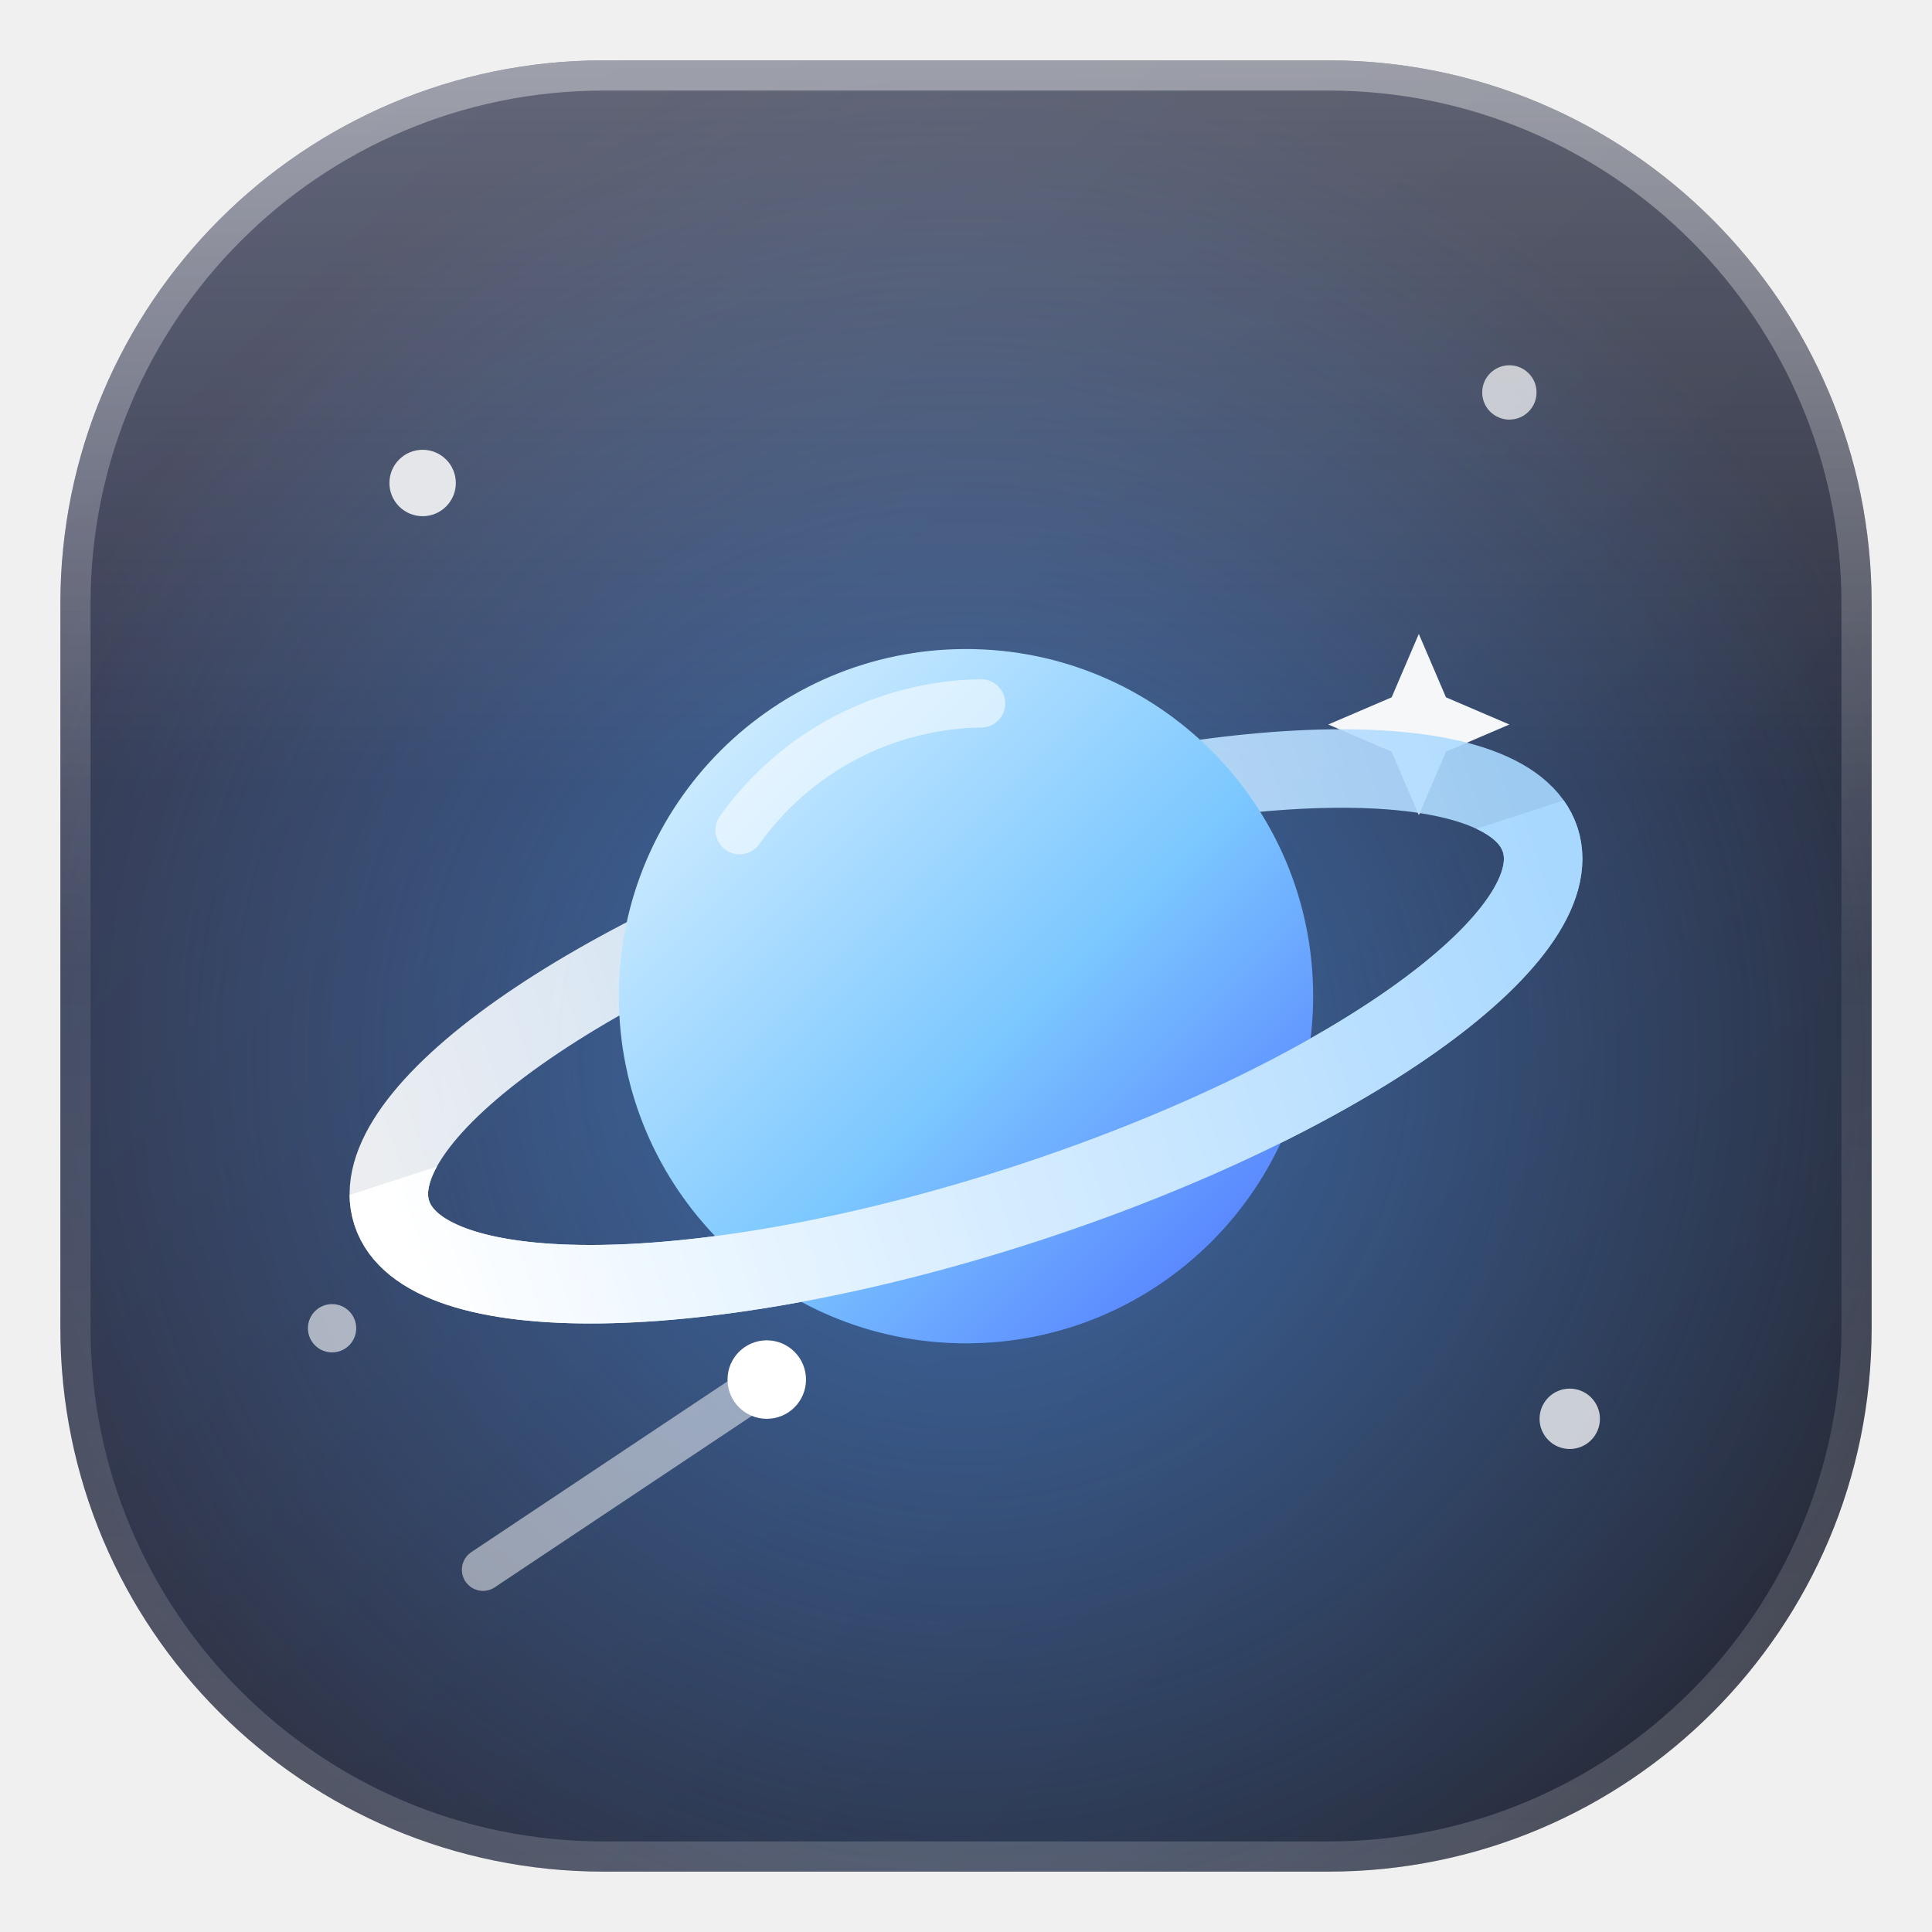
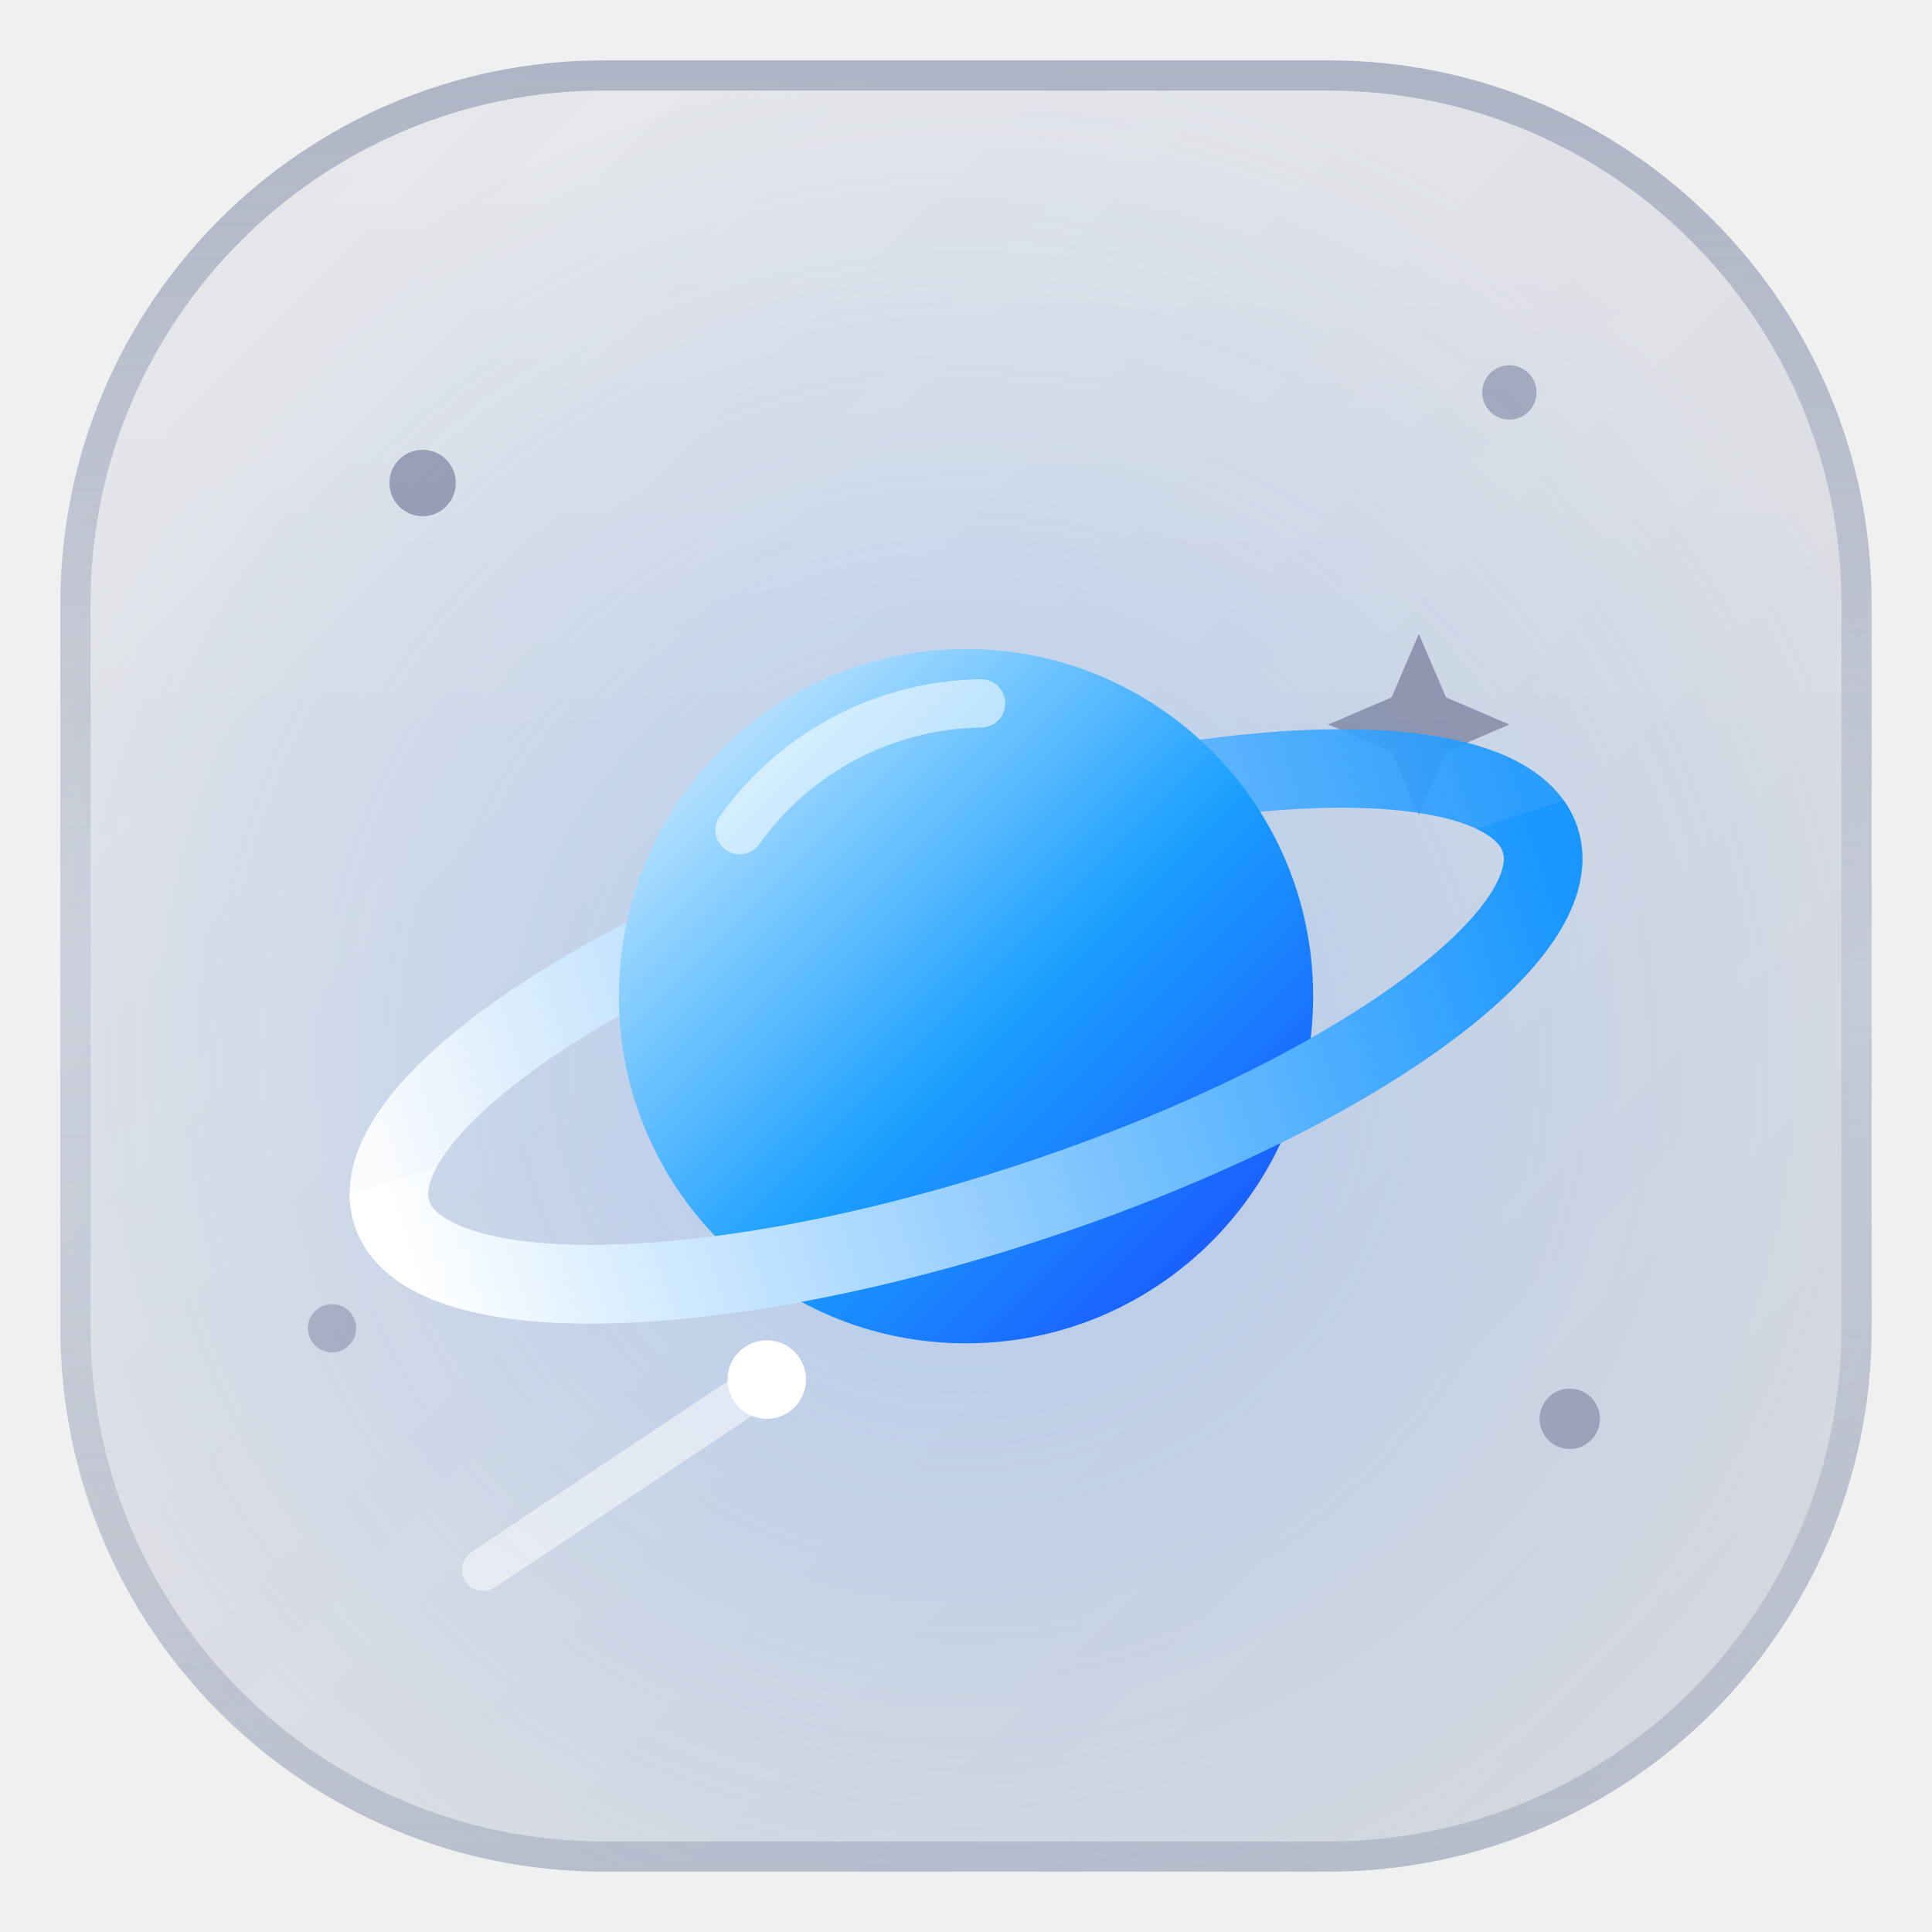
<svg xmlns="http://www.w3.org/2000/svg" viewBox="0 0 64 64" width="64" height="64" role="img" aria-label="Viajante Estelar — Glaciar">
  <defs>
    <linearGradient id="vsglaciar-tile" x1="0" y1="0" x2="1" y2="1">
-       <stop offset="0" stop-color="#2a2f4a" stop-opacity=".92" />
-       <stop offset="1" stop-color="#141826" stop-opacity=".92" />
+       <stop offset="0" stop-color="#a3abc4" stop-opacity=".16" />
+       <stop offset="1" stop-color="#7d86a3" stop-opacity=".24" />
    </linearGradient>
    <linearGradient id="vsglaciar-edge" x1="0" y1="0" x2="0" y2="1">
-       <stop offset="0" stop-color="#fff" stop-opacity=".38" />
-       <stop offset=".5" stop-color="#fff" stop-opacity=".08" />
-       <stop offset="1" stop-color="#fff" stop-opacity=".18" />
+       <stop offset="0" stop-color="#8b93ad" stop-opacity=".6" />
+       <stop offset=".5" stop-color="#8b93ad" stop-opacity=".2" />
+       <stop offset="1" stop-color="#8b93ad" stop-opacity=".4" />
    </linearGradient>
    <radialGradient id="vsglaciar-glow" cx=".5" cy=".55" r=".55">
-       <stop offset="0" stop-color="#4b9bff" stop-opacity=".55" />
+       <stop offset="0" stop-color="#4b9bff" stop-opacity="0.3" />
      <stop offset="1" stop-color="#4b9bff" stop-opacity="0" />
    </radialGradient>
    <linearGradient id="vsglaciar-planet" x1="0" y1="0" x2="1" y2="1">
      <stop offset="0" stop-color="#e6f6ff" />
-       <stop offset=".55" stop-color="#7cc8ff" />
-       <stop offset="1" stop-color="#4b6bff" />
+       <stop offset=".55" stop-color="#1a9fff" />
+       <stop offset="1" stop-color="#1a42ff" />
    </linearGradient>
    <linearGradient id="vsglaciar-ring" x1="0" y1="0" x2="1" y2="0">
      <stop offset="0" stop-color="#ffffff" />
-       <stop offset="1" stop-color="#a9d8ff" />
+       <stop offset="1" stop-color="#1a97ff" />
    </linearGradient>
    <linearGradient id="vsglaciar-shine" x1="0" y1="0" x2="0" y2="1">
-       <stop offset="0" stop-color="#fff" stop-opacity=".22" />
+       <stop offset="0" stop-color="#fff" stop-opacity="0.11" />
      <stop offset="1" stop-color="#fff" stop-opacity="0" />
    </linearGradient>
    <clipPath id="vsglaciar-front">
      <rect x="0" y="33" width="64" height="31" />
    </clipPath>
  </defs>
  <rect x="2" y="2" width="60" height="60" rx="18" fill="url(#vsglaciar-tile)" />
  <rect x="2" y="2" width="60" height="60" rx="18" fill="url(#vsglaciar-glow)" />
  <path d="M20 2h24a18 18 0 0 1 18 18v6H2v-6A18 18 0 0 1 20 2z" fill="url(#vsglaciar-shine)" />
  <rect x="2.5" y="2.5" width="59" height="59" rx="17.5" fill="none" stroke="url(#vsglaciar-edge)" />
-   <g fill="#fff">
+   <g fill="#8b93ad">
    <circle cx="14" cy="16" r="1.1" opacity=".85" />
    <circle cx="50" cy="13" r=".9" opacity=".7" />
    <circle cx="52" cy="47" r="1" opacity=".75" />
    <circle cx="11" cy="44" r=".8" opacity=".6" />
    <path d="M47 21l.9 2.1 2.1.9-2.1.9-.9 2.1-.9-2.1-2.1-.9 2.1-.9z" opacity=".95" />
  </g>
  <ellipse cx="32" cy="34" rx="20" ry="6.2" fill="none" stroke="url(#vsglaciar-ring)" stroke-width="2.6" transform="rotate(-18 32 34)" opacity=".9" />
  <circle cx="32" cy="33" r="11.5" fill="url(#vsglaciar-planet)" />
  <path d="M24.5 27.5a10 10 0 0 1 8-4.2" fill="none" stroke="#fff" stroke-width="1.6" stroke-linecap="round" opacity=".55" />
  <ellipse cx="32" cy="34" rx="20" ry="6.2" fill="none" stroke="url(#vsglaciar-ring)" stroke-width="2.6" transform="rotate(-18 32 34)" clip-path="url(#vsglaciar-front)" />
  <path d="M16 52l9-6" stroke="#fff" stroke-width="1.4" stroke-linecap="round" opacity=".5" />
  <circle cx="25.4" cy="45.7" r="1.3" fill="#fff" />
</svg>
